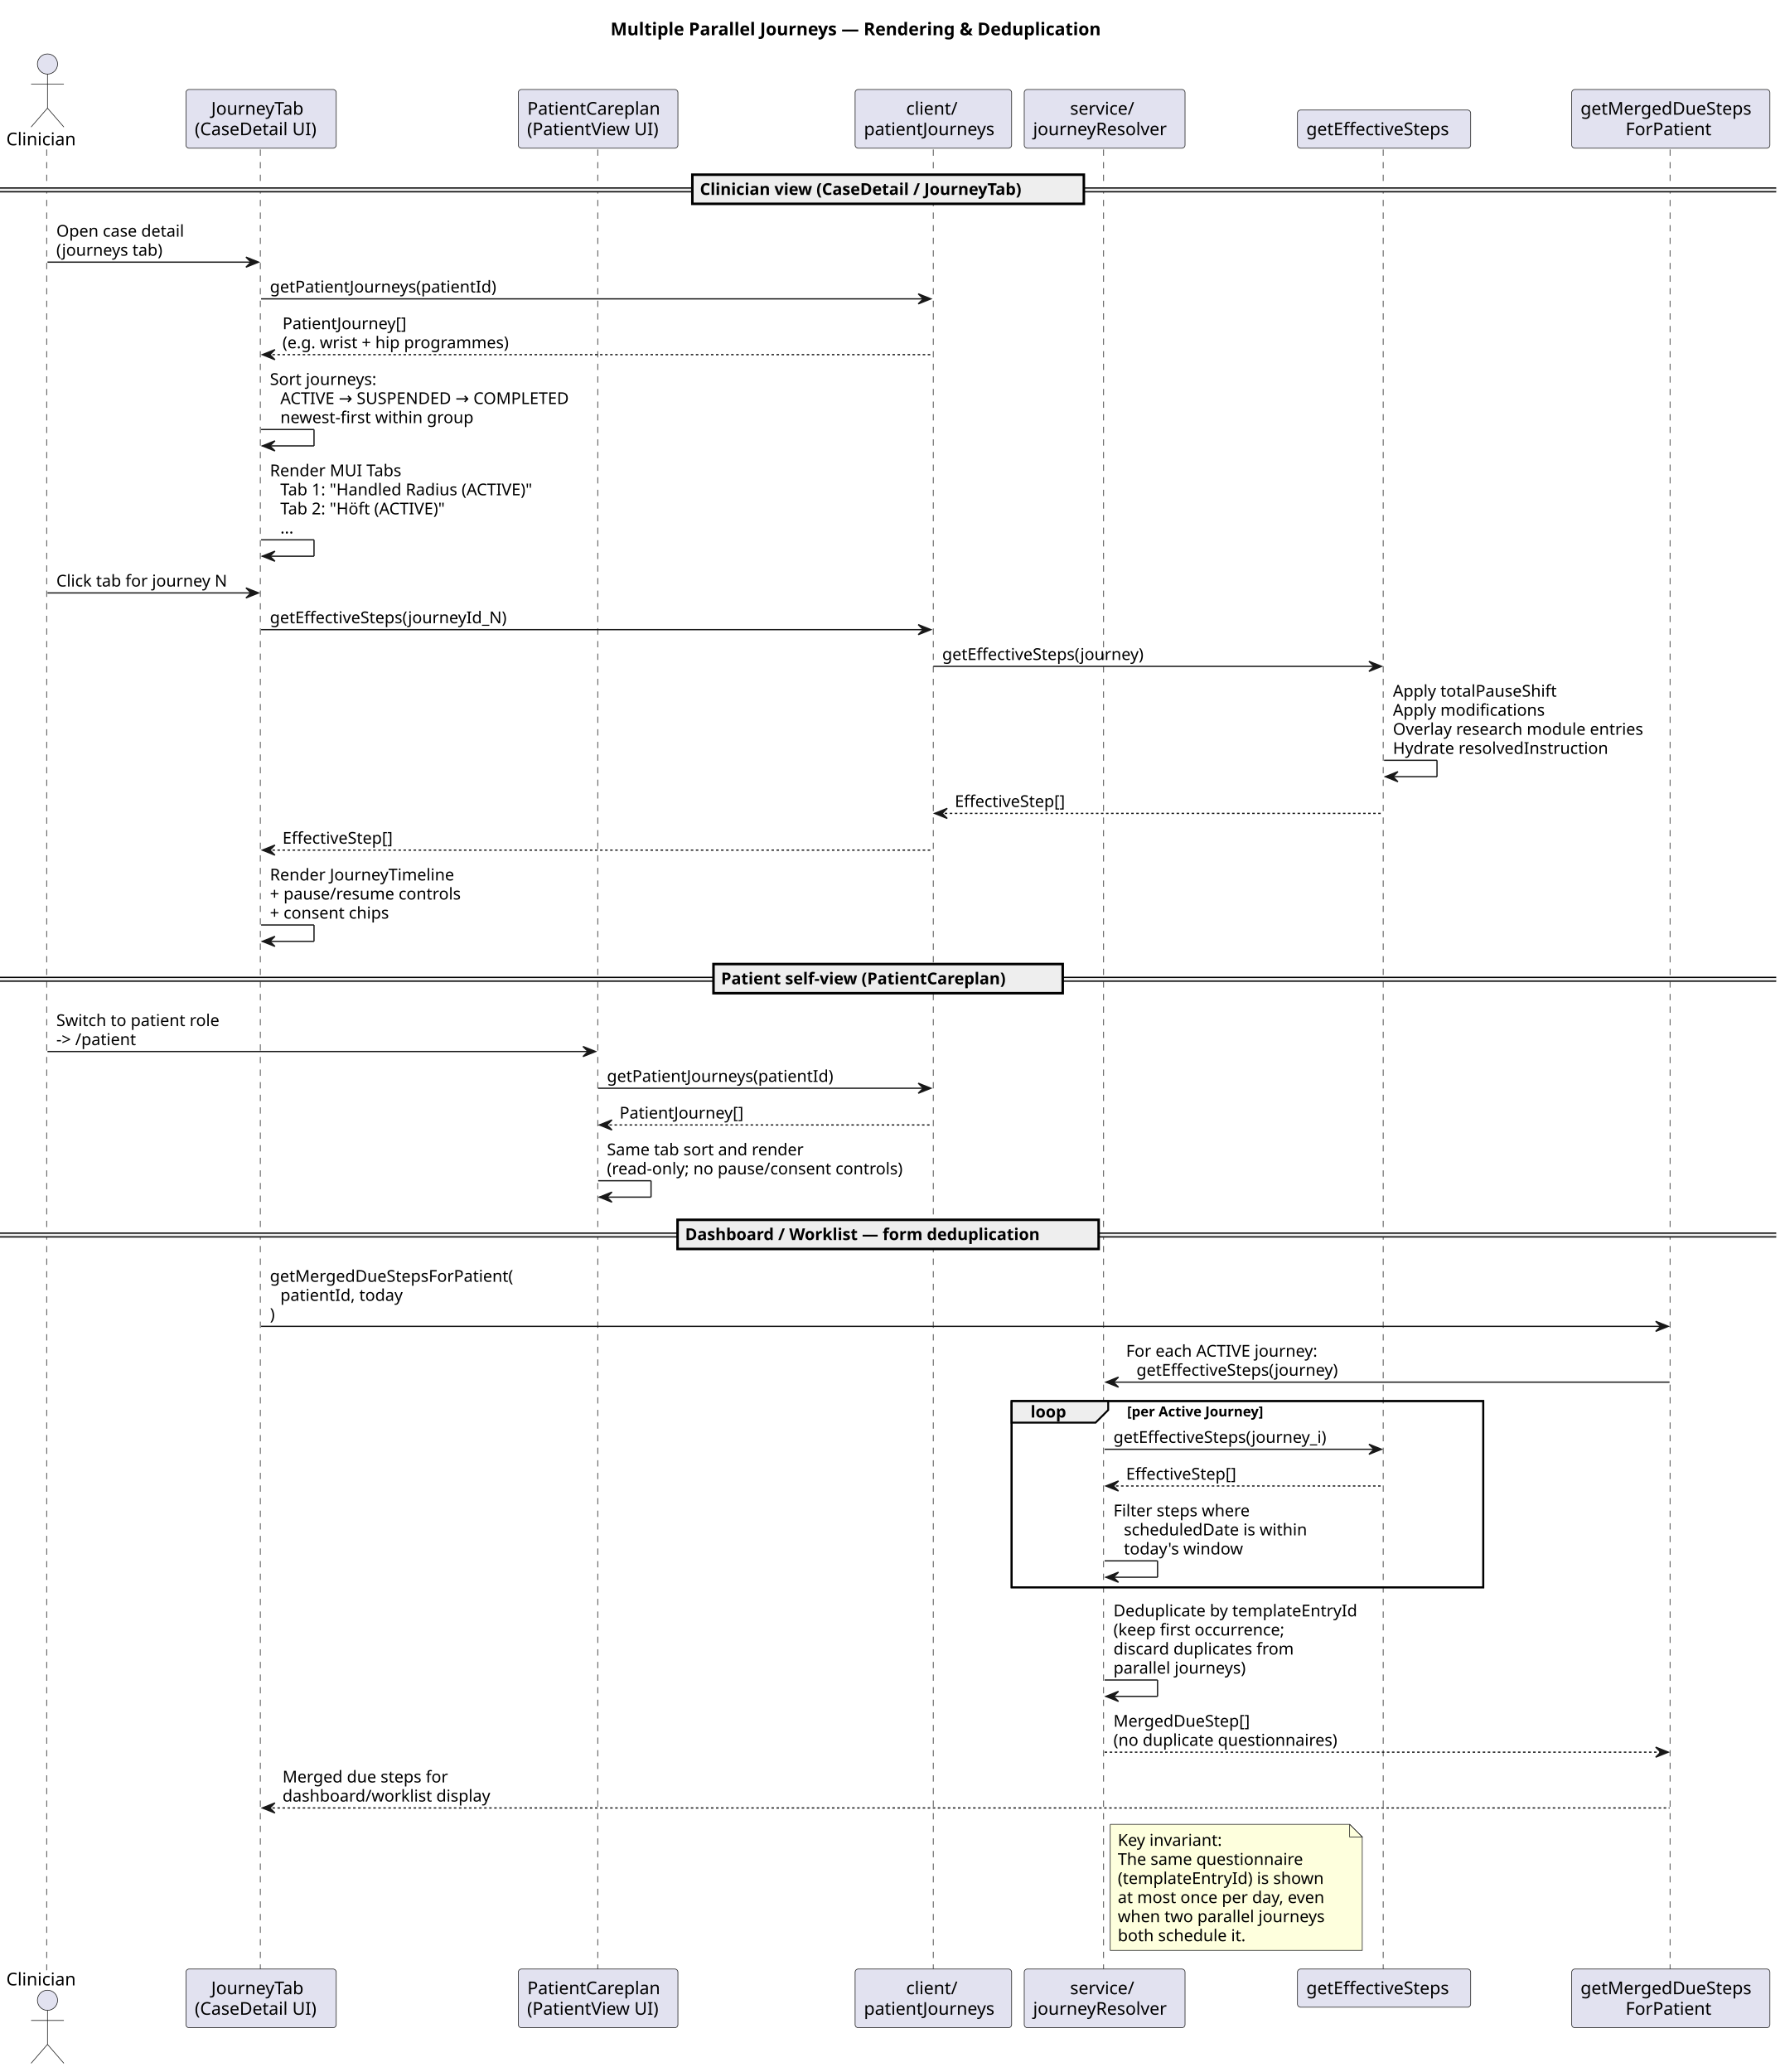
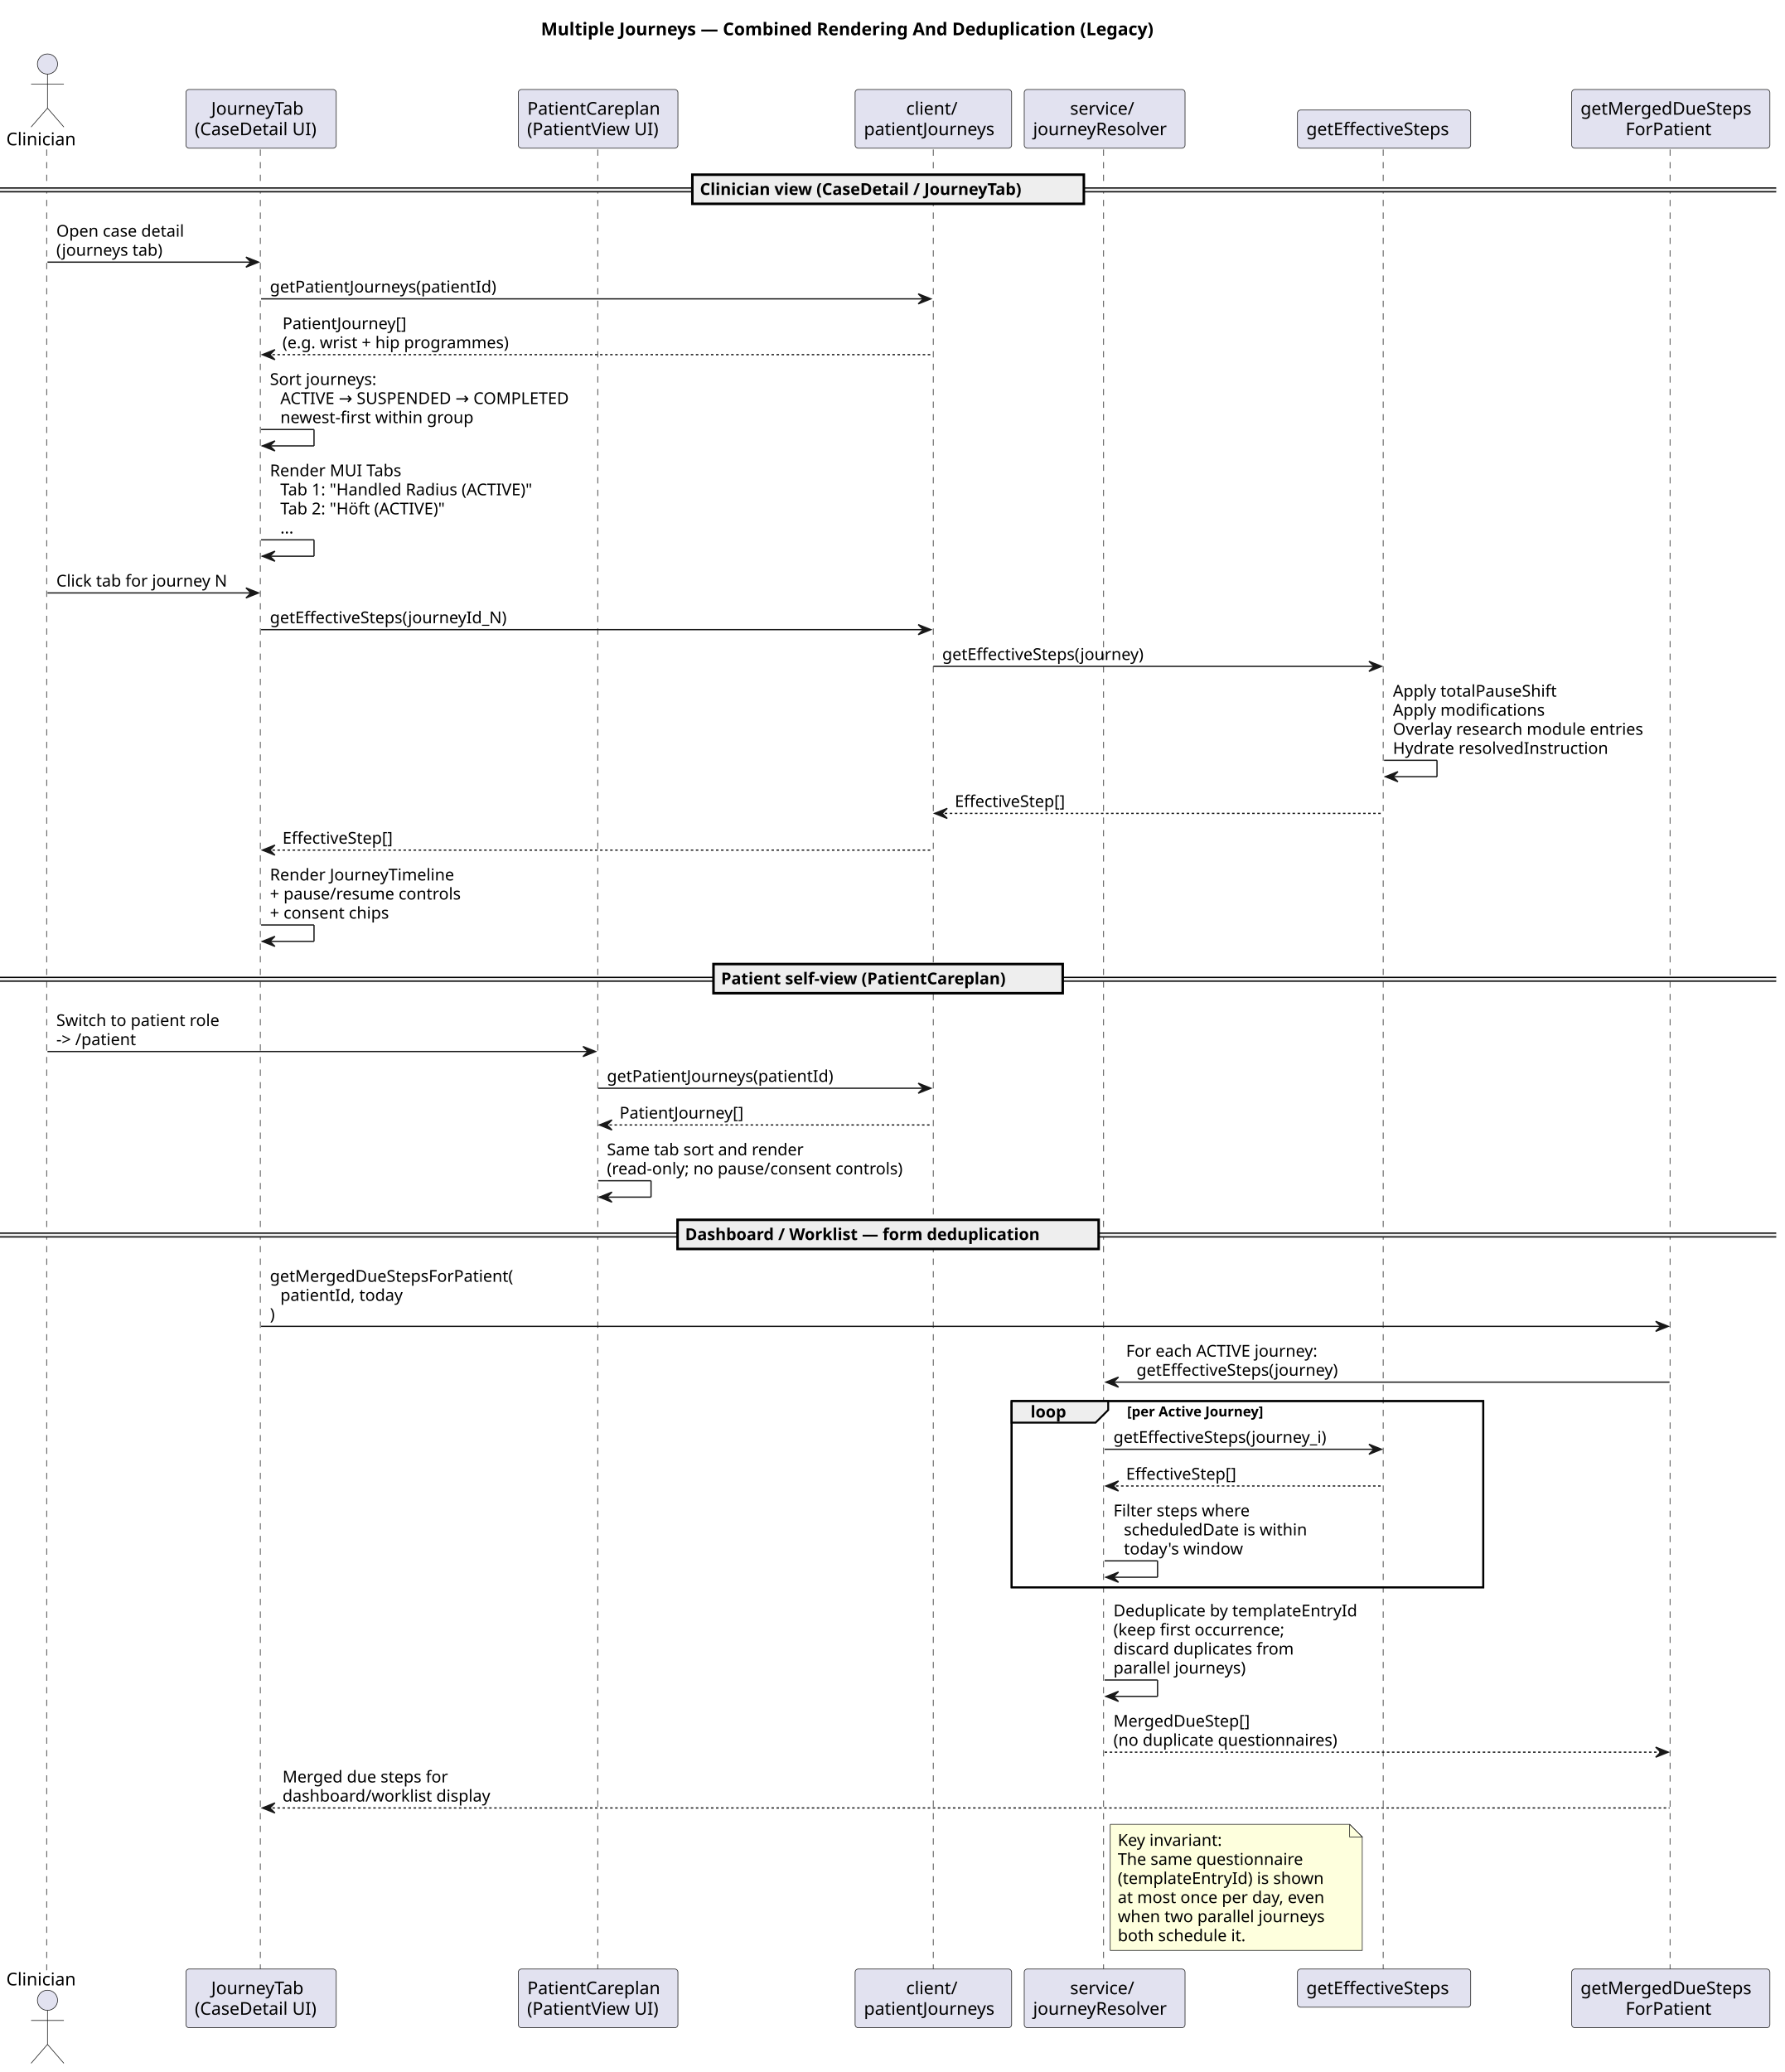
<svg xmlns="http://www.w3.org/2000/svg" contentStyleType="text/css" data-diagram-type="SEQUENCE" height="1644px" preserveAspectRatio="none" style="width:1416px;height:1644px;background:#FFFFFF;" version="1.1" viewBox="0 0 1416 1644" width="1416px" zoomAndPan="magnify">
  <defs />
  <g>
-     <text fill="#000000" font-family="sans-serif" font-size="14" font-weight="bold" lengthAdjust="spacing" textLength="439.523" x="484.481" y="27.995">Multiple Parallel Journeys — Rendering &amp; Deduplication</text>
+     <text fill="#000000" font-family="sans-serif" font-size="14" font-weight="bold" lengthAdjust="spacing" textLength="549.951" x="429.267" y="27.995">Multiple Journeys — Combined Rendering And Deduplication (Legacy)</text>
    <rect fill="none" height="147.797" style="stroke:#000000;stroke-width:1.5;" width="374.277" x="802.773" y="1111.641" />
    <g class="participant-lifeline" data-entity-uid="part1" data-qualified-name="Clinician" id="part1-lifeline">
      <g>
        <rect fill="#000000" fill-opacity="0" height="1444.703" width="8" x="33.678" y="118.594" />
        <line style="stroke:#181818;stroke-width:0.5;stroke-dasharray:5,5;" x1="37" x2="37" y1="118.594" y2="1563.297" />
      </g>
    </g>
    <g class="participant-lifeline" data-entity-uid="part2" data-qualified-name="JT" id="part2-lifeline">
      <g>
        <rect fill="#000000" fill-opacity="0" height="1444.703" width="8" x="203.179" y="118.594" />
        <line style="stroke:#181818;stroke-width:0.5;stroke-dasharray:5,5;" x1="206.553" x2="206.553" y1="118.594" y2="1563.297" />
      </g>
    </g>
    <g class="participant-lifeline" data-entity-uid="part3" data-qualified-name="PC" id="part3-lifeline">
      <g>
        <rect fill="#000000" fill-opacity="0" height="1444.703" width="8" x="470.628" y="118.594" />
        <line style="stroke:#181818;stroke-width:0.5;stroke-dasharray:5,5;" x1="474.3" x2="474.3" y1="118.594" y2="1563.297" />
      </g>
    </g>
    <g class="participant-lifeline" data-entity-uid="part4" data-qualified-name="Client" id="part4-lifeline">
      <g>
        <rect fill="#000000" fill-opacity="0" height="1444.703" width="8" x="736.668" y="118.594" />
        <line style="stroke:#181818;stroke-width:0.5;stroke-dasharray:5,5;" x1="740.564" x2="740.564" y1="118.594" y2="1563.297" />
      </g>
    </g>
    <g class="participant-lifeline" data-entity-uid="part5" data-qualified-name="Resolver" id="part5-lifeline">
      <g>
        <rect fill="#000000" fill-opacity="0" height="1444.703" width="8" x="872.573" y="118.594" />
        <line style="stroke:#181818;stroke-width:0.5;stroke-dasharray:5,5;" x1="875.773" x2="875.773" y1="118.594" y2="1563.297" />
      </g>
    </g>
    <g class="participant-lifeline" data-entity-uid="part6" data-qualified-name="GES" id="part6-lifeline">
      <g>
        <rect fill="#000000" fill-opacity="0" height="1444.703" width="8" x="1094.325" y="118.594" />
        <line style="stroke:#181818;stroke-width:0.5;stroke-dasharray:5,5;" x1="1097.6" x2="1097.6" y1="118.594" y2="1563.297" />
      </g>
    </g>
    <g class="participant-lifeline" data-entity-uid="part7" data-qualified-name="MDS" id="part7-lifeline">
      <g>
        <rect fill="#000000" fill-opacity="0" height="1444.703" width="8" x="1321.854" y="118.594" />
        <line style="stroke:#181818;stroke-width:0.5;stroke-dasharray:5,5;" x1="1325.224" x2="1325.224" y1="118.594" y2="1563.297" />
      </g>
    </g>
    <g class="participant participant-head" data-entity-uid="part1" data-qualified-name="Clinician" id="part1-head">
      <text fill="#000000" font-family="sans-serif" font-size="14" lengthAdjust="spacing" textLength="59.356" x="5" y="115.292">Clinician</text>
      <ellipse cx="37.678" cy="50.797" fill="#E2E2F0" rx="8" ry="8" style="stroke:#181818;stroke-width:0.5;" />
      <path d="M37.678,58.797 L37.678,85.797 M24.678,66.797 L50.678,66.797 M37.678,85.797 L24.678,100.797 M37.678,85.797 L50.678,100.797" fill="none" style="stroke:#181818;stroke-width:0.5;" />
    </g>
    <g class="participant participant-tail" data-entity-uid="part1" data-qualified-name="Clinician" id="part1-tail">
      <text fill="#000000" font-family="sans-serif" font-size="14" lengthAdjust="spacing" textLength="59.356" x="5" y="1575.292">Clinician</text>
      <ellipse cx="37.678" cy="1587.094" fill="#E2E2F0" rx="8" ry="8" style="stroke:#181818;stroke-width:0.5;" />
      <path d="M37.678,1595.094 L37.678,1622.094 M24.678,1603.094 L50.678,1603.094 M37.678,1622.094 L24.678,1637.094 M37.678,1622.094 L50.678,1637.094" fill="none" style="stroke:#181818;stroke-width:0.5;" />
    </g>
    <g class="participant participant-head" data-entity-uid="part2" data-qualified-name="JT" id="part2-head">
      <rect fill="#E2E2F0" height="46.594" rx="2.5" ry="2.5" style="stroke:#181818;stroke-width:0.5;" width="119.253" x="147.553" y="71" />
      <text fill="#000000" font-family="sans-serif" font-size="14" lengthAdjust="spacing" textLength="79.112" x="167.623" y="90.995">JourneyTab</text>
      <text fill="#000000" font-family="sans-serif" font-size="14" lengthAdjust="spacing" textLength="105.253" x="154.553" y="107.292">(CaseDetail UI)</text>
    </g>
    <g class="participant participant-tail" data-entity-uid="part2" data-qualified-name="JT" id="part2-tail">
      <rect fill="#E2E2F0" height="46.594" rx="2.5" ry="2.5" style="stroke:#181818;stroke-width:0.5;" width="119.253" x="147.553" y="1562.297" />
      <text fill="#000000" font-family="sans-serif" font-size="14" lengthAdjust="spacing" textLength="79.112" x="167.623" y="1582.292">JourneyTab</text>
      <text fill="#000000" font-family="sans-serif" font-size="14" lengthAdjust="spacing" textLength="105.253" x="154.553" y="1598.589">(CaseDetail UI)</text>
    </g>
    <g class="participant participant-head" data-entity-uid="part3" data-qualified-name="PC" id="part3-head">
      <rect fill="#E2E2F0" height="46.594" rx="2.5" ry="2.5" style="stroke:#181818;stroke-width:0.5;" width="126.656" x="411.3" y="71" />
      <text fill="#000000" font-family="sans-serif" font-size="14" lengthAdjust="spacing" textLength="112.328" x="418.464" y="90.995">PatientCareplan</text>
      <text fill="#000000" font-family="sans-serif" font-size="14" lengthAdjust="spacing" textLength="112.656" x="418.3" y="107.292">(PatientView UI)</text>
    </g>
    <g class="participant participant-tail" data-entity-uid="part3" data-qualified-name="PC" id="part3-tail">
      <rect fill="#E2E2F0" height="46.594" rx="2.5" ry="2.5" style="stroke:#181818;stroke-width:0.5;" width="126.656" x="411.3" y="1562.297" />
      <text fill="#000000" font-family="sans-serif" font-size="14" lengthAdjust="spacing" textLength="112.328" x="418.464" y="1582.292">PatientCareplan</text>
      <text fill="#000000" font-family="sans-serif" font-size="14" lengthAdjust="spacing" textLength="112.656" x="418.3" y="1598.589">(PatientView UI)</text>
    </g>
    <g class="participant participant-head" data-entity-uid="part4" data-qualified-name="Client" id="part4-head">
      <rect fill="#E2E2F0" height="46.594" rx="2.5" ry="2.5" style="stroke:#181818;stroke-width:0.5;" width="124.209" x="678.564" y="71" />
      <text fill="#000000" font-family="sans-serif" font-size="14" lengthAdjust="spacing" textLength="43.169" x="719.084" y="90.995">client/</text>
      <text fill="#000000" font-family="sans-serif" font-size="14" lengthAdjust="spacing" textLength="110.209" x="685.564" y="107.292">patientJourneys</text>
    </g>
    <g class="participant participant-tail" data-entity-uid="part4" data-qualified-name="Client" id="part4-tail">
      <rect fill="#E2E2F0" height="46.594" rx="2.5" ry="2.5" style="stroke:#181818;stroke-width:0.5;" width="124.209" x="678.564" y="1562.297" />
      <text fill="#000000" font-family="sans-serif" font-size="14" lengthAdjust="spacing" textLength="43.169" x="719.084" y="1582.292">client/</text>
      <text fill="#000000" font-family="sans-serif" font-size="14" lengthAdjust="spacing" textLength="110.209" x="685.564" y="1598.589">patientJourneys</text>
    </g>
    <g class="participant participant-head" data-entity-uid="part5" data-qualified-name="Resolver" id="part5-head">
      <rect fill="#E2E2F0" height="46.594" rx="2.5" ry="2.5" style="stroke:#181818;stroke-width:0.5;" width="127.6" x="812.773" y="71" />
      <text fill="#000000" font-family="sans-serif" font-size="14" lengthAdjust="spacing" textLength="54.865" x="849.14" y="90.995">service/</text>
      <text fill="#000000" font-family="sans-serif" font-size="14" lengthAdjust="spacing" textLength="113.6" x="819.773" y="107.292">journeyResolver</text>
    </g>
    <g class="participant participant-tail" data-entity-uid="part5" data-qualified-name="Resolver" id="part5-tail">
      <rect fill="#E2E2F0" height="46.594" rx="2.5" ry="2.5" style="stroke:#181818;stroke-width:0.5;" width="127.6" x="812.773" y="1562.297" />
      <text fill="#000000" font-family="sans-serif" font-size="14" lengthAdjust="spacing" textLength="54.865" x="849.14" y="1582.292">service/</text>
      <text fill="#000000" font-family="sans-serif" font-size="14" lengthAdjust="spacing" textLength="113.6" x="819.773" y="1598.589">journeyResolver</text>
    </g>
    <g class="participant participant-head" data-entity-uid="part6" data-qualified-name="GES" id="part6-head">
      <rect fill="#E2E2F0" height="30.297" rx="2.5" ry="2.5" style="stroke:#181818;stroke-width:0.5;" width="137.45" x="1029.6" y="87.297" />
      <text fill="#000000" font-family="sans-serif" font-size="14" lengthAdjust="spacing" textLength="123.45" x="1036.6" y="107.292">getEffectiveSteps</text>
    </g>
    <g class="participant participant-tail" data-entity-uid="part6" data-qualified-name="GES" id="part6-tail">
      <rect fill="#E2E2F0" height="30.297" rx="2.5" ry="2.5" style="stroke:#181818;stroke-width:0.5;" width="137.45" x="1029.6" y="1562.297" />
      <text fill="#000000" font-family="sans-serif" font-size="14" lengthAdjust="spacing" textLength="123.45" x="1036.6" y="1582.292">getEffectiveSteps</text>
    </g>
    <g class="participant participant-head" data-entity-uid="part7" data-qualified-name="MDS" id="part7-head">
      <rect fill="#E2E2F0" height="46.594" rx="2.5" ry="2.5" style="stroke:#181818;stroke-width:0.5;" width="157.261" x="1247.224" y="71" />
      <text fill="#000000" font-family="sans-serif" font-size="14" lengthAdjust="spacing" textLength="143.261" x="1254.224" y="90.995">getMergedDueSteps</text>
      <text fill="#000000" font-family="sans-serif" font-size="14" lengthAdjust="spacing" textLength="71.75" x="1289.979" y="107.292">ForPatient</text>
    </g>
    <g class="participant participant-tail" data-entity-uid="part7" data-qualified-name="MDS" id="part7-tail">
      <rect fill="#E2E2F0" height="46.594" rx="2.5" ry="2.5" style="stroke:#181818;stroke-width:0.5;" width="157.261" x="1247.224" y="1562.297" />
      <text fill="#000000" font-family="sans-serif" font-size="14" lengthAdjust="spacing" textLength="143.261" x="1254.224" y="1582.292">getMergedDueSteps</text>
      <text fill="#000000" font-family="sans-serif" font-size="14" lengthAdjust="spacing" textLength="71.75" x="1289.979" y="1598.589">ForPatient</text>
    </g>
    <rect fill="#EEEEEE" height="3" style="stroke:#EEEEEE;stroke-width:1;" width="1409.484" x="0" y="149.16" />
    <line style="stroke:#000000;stroke-width:1;" x1="0" x2="1409.484" y1="149.16" y2="149.16" />
    <line style="stroke:#000000;stroke-width:1;" x1="0" x2="1409.484" y1="152.16" y2="152.16" />
    <rect fill="#EEEEEE" height="23.133" style="stroke:#000000;stroke-width:2;" width="310.67" x="549.407" y="138.594" />
    <text fill="#000000" font-family="sans-serif" font-size="13" font-weight="bold" lengthAdjust="spacing" textLength="292.144" x="555.407" y="154.661">Clinician view (CaseDetail / JourneyTab)</text>
    <g class="message" data-entity-1="part1" data-entity-2="part2" id="msg1">
      <polygon fill="#181818" points="195.179,203.992,205.179,207.992,195.179,211.992,199.179,207.992" style="stroke:#181818;stroke-width:1;" />
      <line style="stroke:#181818;stroke-width:1;" x1="37.678" x2="201.179" y1="207.992" y2="207.992" />
      <text fill="#000000" font-family="sans-serif" font-size="13" lengthAdjust="spacing" textLength="109.408" x="44.678" y="187.793">Open case detail</text>
      <text fill="#000000" font-family="sans-serif" font-size="13" lengthAdjust="spacing" textLength="91.444" x="44.678" y="202.926">(journeys tab)</text>
    </g>
    <g class="message" data-entity-1="part2" data-entity-2="part4" id="msg2">
      <polygon fill="#181818" points="728.668,233.125,738.668,237.125,728.668,241.125,732.668,237.125" style="stroke:#181818;stroke-width:1;" />
      <line style="stroke:#181818;stroke-width:1;" x1="207.179" x2="734.668" y1="237.125" y2="237.125" />
      <text fill="#000000" font-family="sans-serif" font-size="13" lengthAdjust="spacing" textLength="191.763" x="214.179" y="232.059">getPatientJourneys(patientId)</text>
    </g>
    <g class="message" data-entity-1="part4" data-entity-2="part2" id="msg3">
      <polygon fill="#181818" points="218.179,277.391,208.179,281.391,218.179,285.391,214.179,281.391" style="stroke:#181818;stroke-width:1;" />
      <line style="stroke:#181818;stroke-width:1;stroke-dasharray:2,2;" x1="212.179" x2="739.668" y1="281.391" y2="281.391" />
      <text fill="#000000" font-family="sans-serif" font-size="13" lengthAdjust="spacing" textLength="105.295" x="224.179" y="261.192">PatientJourney[]</text>
      <text fill="#000000" font-family="sans-serif" font-size="13" lengthAdjust="spacing" textLength="196.853" x="224.179" y="276.325">(e.g. wrist + hip programmes)</text>
    </g>
    <g class="message" data-entity-1="part2" data-entity-2="part2" id="msg4">
      <line style="stroke:#181818;stroke-width:1;" x1="207.179" x2="249.179" y1="340.789" y2="340.789" />
      <line style="stroke:#181818;stroke-width:1;" x1="249.179" x2="249.179" y1="340.789" y2="353.789" />
      <line style="stroke:#181818;stroke-width:1;" x1="208.179" x2="249.179" y1="353.789" y2="353.789" />
      <polygon fill="#181818" points="218.179,349.789,208.179,353.789,218.179,357.789,214.179,353.789" style="stroke:#181818;stroke-width:1;" />
      <text fill="#000000" font-family="sans-serif" font-size="13" lengthAdjust="spacing" textLength="91.013" x="214.179" y="305.457">Sort journeys:</text>
      <text fill="#000000" font-family="sans-serif" font-size="13" lengthAdjust="spacing" textLength="245.185" x="222.444" y="320.59">ACTIVE → SUSPENDED → COMPLETED</text>
      <text fill="#000000" font-family="sans-serif" font-size="13" lengthAdjust="spacing" textLength="162.57" x="222.444" y="335.723">newest-first within group</text>
    </g>
    <g class="message" data-entity-1="part2" data-entity-2="part2" id="msg5">
      <line style="stroke:#181818;stroke-width:1;" x1="207.179" x2="249.179" y1="428.32" y2="428.32" />
      <line style="stroke:#181818;stroke-width:1;" x1="249.179" x2="249.179" y1="428.32" y2="441.32" />
      <line style="stroke:#181818;stroke-width:1;" x1="208.179" x2="249.179" y1="441.32" y2="441.32" />
      <polygon fill="#181818" points="218.179,437.32,208.179,441.32,218.179,445.32,214.179,441.32" style="stroke:#181818;stroke-width:1;" />
      <text fill="#000000" font-family="sans-serif" font-size="13" lengthAdjust="spacing" textLength="110.627" x="214.179" y="377.856">Render MUI Tabs</text>
      <text fill="#000000" font-family="sans-serif" font-size="13" lengthAdjust="spacing" textLength="220.264" x="222.444" y="392.989">Tab 1: "Handled Radius (ACTIVE)"</text>
      <text fill="#000000" font-family="sans-serif" font-size="13" lengthAdjust="spacing" textLength="145.565" x="222.444" y="408.122">Tab 2: "Höft (ACTIVE)"</text>
      <text fill="#000000" font-family="sans-serif" font-size="13" lengthAdjust="spacing" textLength="12.397" x="222.444" y="423.254">...</text>
    </g>
    <g class="message" data-entity-1="part1" data-entity-2="part2" id="msg6">
      <polygon fill="#181818" points="195.179,466.453,205.179,470.453,195.179,474.453,199.179,470.453" style="stroke:#181818;stroke-width:1;" />
      <line style="stroke:#181818;stroke-width:1;" x1="37.678" x2="201.179" y1="470.453" y2="470.453" />
      <text fill="#000000" font-family="sans-serif" font-size="13" lengthAdjust="spacing" textLength="145.501" x="44.678" y="465.387">Click tab for journey N</text>
    </g>
    <g class="message" data-entity-1="part2" data-entity-2="part4" id="msg7">
      <polygon fill="#181818" points="728.668,495.586,738.668,499.586,728.668,503.586,732.668,499.586" style="stroke:#181818;stroke-width:1;" />
      <line style="stroke:#181818;stroke-width:1;" x1="207.179" x2="734.668" y1="499.586" y2="499.586" />
      <text fill="#000000" font-family="sans-serif" font-size="13" lengthAdjust="spacing" textLength="202.167" x="214.179" y="494.52">getEffectiveSteps(journeyId_N)</text>
    </g>
    <g class="message" data-entity-1="part4" data-entity-2="part6" id="msg8">
      <polygon fill="#181818" points="1086.325,524.719,1096.325,528.719,1086.325,532.719,1090.325,528.719" style="stroke:#181818;stroke-width:1;" />
      <line style="stroke:#181818;stroke-width:1;" x1="740.668" x2="1092.325" y1="528.719" y2="528.719" />
      <text fill="#000000" font-family="sans-serif" font-size="13" lengthAdjust="spacing" textLength="173.856" x="747.668" y="523.653">getEffectiveSteps(journey)</text>
    </g>
    <g class="message" data-entity-1="part6" data-entity-2="part6" id="msg9">
      <line style="stroke:#181818;stroke-width:1;" x1="1098.325" x2="1140.325" y1="603.25" y2="603.25" />
      <line style="stroke:#181818;stroke-width:1;" x1="1140.325" x2="1140.325" y1="603.25" y2="616.25" />
      <line style="stroke:#181818;stroke-width:1;" x1="1099.325" x2="1140.325" y1="616.25" y2="616.25" />
      <polygon fill="#181818" points="1109.325,612.25,1099.325,616.25,1109.325,620.25,1105.325,616.25" style="stroke:#181818;stroke-width:1;" />
      <text fill="#000000" font-family="sans-serif" font-size="13" lengthAdjust="spacing" textLength="139.153" x="1105.325" y="552.786">Apply totalPauseShift</text>
      <text fill="#000000" font-family="sans-serif" font-size="13" lengthAdjust="spacing" textLength="128.292" x="1105.325" y="567.918">Apply modifications</text>
      <text fill="#000000" font-family="sans-serif" font-size="13" lengthAdjust="spacing" textLength="213.529" x="1105.325" y="583.051">Overlay research module entries</text>
      <text fill="#000000" font-family="sans-serif" font-size="13" lengthAdjust="spacing" textLength="181.46" x="1105.325" y="598.184">Hydrate resolvedInstruction</text>
    </g>
    <g class="message" data-entity-1="part6" data-entity-2="part4" id="msg10">
      <polygon fill="#181818" points="751.668,641.383,741.668,645.383,751.668,649.383,747.668,645.383" style="stroke:#181818;stroke-width:1;" />
      <line style="stroke:#181818;stroke-width:1;stroke-dasharray:2,2;" x1="745.668" x2="1097.325" y1="645.383" y2="645.383" />
      <text fill="#000000" font-family="sans-serif" font-size="13" lengthAdjust="spacing" textLength="96.656" x="757.668" y="640.317">EffectiveStep[]</text>
    </g>
    <g class="message" data-entity-1="part4" data-entity-2="part2" id="msg11">
      <polygon fill="#181818" points="218.179,670.516,208.179,674.516,218.179,678.516,214.179,674.516" style="stroke:#181818;stroke-width:1;" />
      <line style="stroke:#181818;stroke-width:1;stroke-dasharray:2,2;" x1="212.179" x2="739.668" y1="674.516" y2="674.516" />
      <text fill="#000000" font-family="sans-serif" font-size="13" lengthAdjust="spacing" textLength="96.656" x="224.179" y="669.45">EffectiveStep[]</text>
    </g>
    <g class="message" data-entity-1="part2" data-entity-2="part2" id="msg12">
      <line style="stroke:#181818;stroke-width:1;" x1="207.179" x2="249.179" y1="733.914" y2="733.914" />
      <line style="stroke:#181818;stroke-width:1;" x1="249.179" x2="249.179" y1="733.914" y2="746.914" />
      <line style="stroke:#181818;stroke-width:1;" x1="208.179" x2="249.179" y1="746.914" y2="746.914" />
      <polygon fill="#181818" points="218.179,742.914,208.179,746.914,218.179,750.914,214.179,746.914" style="stroke:#181818;stroke-width:1;" />
      <text fill="#000000" font-family="sans-serif" font-size="13" lengthAdjust="spacing" textLength="155.975" x="214.179" y="698.582">Render JourneyTimeline</text>
      <text fill="#000000" font-family="sans-serif" font-size="13" lengthAdjust="spacing" textLength="163.903" x="214.179" y="713.715">+ pause/resume controls</text>
      <text fill="#000000" font-family="sans-serif" font-size="13" lengthAdjust="spacing" textLength="104.628" x="214.179" y="728.848">+ consent chips</text>
    </g>
    <rect fill="#EEEEEE" height="3" style="stroke:#EEEEEE;stroke-width:1;" width="1409.484" x="0" y="775.481" />
    <line style="stroke:#000000;stroke-width:1;" x1="0" x2="1409.484" y1="775.481" y2="775.481" />
    <line style="stroke:#000000;stroke-width:1;" x1="0" x2="1409.484" y1="778.481" y2="778.481" />
    <rect fill="#EEEEEE" height="23.133" style="stroke:#000000;stroke-width:2;" width="277.123" x="566.181" y="764.914" />
    <text fill="#000000" font-family="sans-serif" font-size="13" font-weight="bold" lengthAdjust="spacing" textLength="258.597" x="572.181" y="780.981">Patient self-view (PatientCareplan)</text>
    <g class="message" data-entity-1="part1" data-entity-2="part3" id="msg13">
      <polygon fill="#181818" points="462.628,830.312,472.628,834.312,462.628,838.312,466.628,834.312" style="stroke:#181818;stroke-width:1;" />
      <line style="stroke:#181818;stroke-width:1;" x1="37.678" x2="468.628" y1="834.312" y2="834.312" />
      <text fill="#000000" font-family="sans-serif" font-size="13" lengthAdjust="spacing" textLength="139.598" x="44.678" y="814.114">Switch to patient role</text>
      <text fill="#000000" font-family="sans-serif" font-size="13" lengthAdjust="spacing" textLength="70.357" x="44.678" y="829.247">-&gt; /patient</text>
    </g>
    <g class="message" data-entity-1="part3" data-entity-2="part4" id="msg14">
      <polygon fill="#181818" points="728.668,859.445,738.668,863.445,728.668,867.445,732.668,863.445" style="stroke:#181818;stroke-width:1;" />
      <line style="stroke:#181818;stroke-width:1;" x1="474.628" x2="734.668" y1="863.445" y2="863.445" />
      <text fill="#000000" font-family="sans-serif" font-size="13" lengthAdjust="spacing" textLength="191.763" x="481.628" y="858.379">getPatientJourneys(patientId)</text>
    </g>
    <g class="message" data-entity-1="part4" data-entity-2="part3" id="msg15">
      <polygon fill="#181818" points="485.628,888.578,475.628,892.578,485.628,896.578,481.628,892.578" style="stroke:#181818;stroke-width:1;" />
      <line style="stroke:#181818;stroke-width:1;stroke-dasharray:2,2;" x1="479.628" x2="739.668" y1="892.578" y2="892.578" />
      <text fill="#000000" font-family="sans-serif" font-size="13" lengthAdjust="spacing" textLength="105.295" x="491.628" y="887.512">PatientJourney[]</text>
    </g>
    <g class="message" data-entity-1="part3" data-entity-2="part3" id="msg16">
      <line style="stroke:#181818;stroke-width:1;" x1="474.628" x2="516.628" y1="936.844" y2="936.844" />
      <line style="stroke:#181818;stroke-width:1;" x1="516.628" x2="516.628" y1="936.844" y2="949.844" />
      <line style="stroke:#181818;stroke-width:1;" x1="475.628" x2="516.628" y1="949.844" y2="949.844" />
      <polygon fill="#181818" points="485.628,945.844,475.628,949.844,485.628,953.844,481.628,949.844" style="stroke:#181818;stroke-width:1;" />
      <text fill="#000000" font-family="sans-serif" font-size="13" lengthAdjust="spacing" textLength="167.527" x="481.628" y="916.645">Same tab sort and render</text>
      <text fill="#000000" font-family="sans-serif" font-size="13" lengthAdjust="spacing" textLength="252.04" x="481.628" y="931.778">(read-only; no pause/consent controls)</text>
    </g>
    <rect fill="#EEEEEE" height="3" style="stroke:#EEEEEE;stroke-width:1;" width="1409.484" x="0" y="978.41" />
    <line style="stroke:#000000;stroke-width:1;" x1="0" x2="1409.484" y1="978.41" y2="978.41" />
    <line style="stroke:#000000;stroke-width:1;" x1="0" x2="1409.484" y1="981.41" y2="981.41" />
    <rect fill="#EEEEEE" height="23.133" style="stroke:#000000;stroke-width:2;" width="334.157" x="537.664" y="967.844" />
    <text fill="#000000" font-family="sans-serif" font-size="13" font-weight="bold" lengthAdjust="spacing" textLength="315.631" x="543.664" y="983.911">Dashboard / Worklist — form deduplication</text>
    <g class="message" data-entity-1="part2" data-entity-2="part7" id="msg17">
      <polygon fill="#181818" points="1313.854,1048.375,1323.854,1052.375,1313.854,1056.375,1317.854,1052.375" style="stroke:#181818;stroke-width:1;" />
      <line style="stroke:#181818;stroke-width:1;" x1="207.179" x2="1319.854" y1="1052.375" y2="1052.375" />
      <text fill="#000000" font-family="sans-serif" font-size="13" lengthAdjust="spacing" textLength="204.725" x="214.179" y="1017.043">getMergedDueStepsForPatient(</text>
      <text fill="#000000" font-family="sans-serif" font-size="13" lengthAdjust="spacing" textLength="103.575" x="222.444" y="1032.176">patientId, today</text>
      <text fill="#000000" font-family="sans-serif" font-size="13" lengthAdjust="spacing" textLength="5.072" x="214.179" y="1047.309">)</text>
    </g>
    <g class="message" data-entity-1="part7" data-entity-2="part5" id="msg18">
      <polygon fill="#181818" points="887.573,1092.641,877.573,1096.641,887.573,1100.641,883.573,1096.641" style="stroke:#181818;stroke-width:1;" />
      <line style="stroke:#181818;stroke-width:1;" x1="881.573" x2="1324.854" y1="1096.641" y2="1096.641" />
      <text fill="#000000" font-family="sans-serif" font-size="13" lengthAdjust="spacing" textLength="164.836" x="893.573" y="1076.442">For each ACTIVE journey:</text>
      <text fill="#000000" font-family="sans-serif" font-size="13" lengthAdjust="spacing" textLength="173.856" x="901.837" y="1091.575">getEffectiveSteps(journey)</text>
    </g>
    <path d="M802.773,1111.641 L879.397,1111.641 L879.397,1118.773 L869.397,1128.773 L802.773,1128.773 L802.773,1111.641" fill="#EEEEEE" style="stroke:#000000;stroke-width:1.5;" />
    <rect fill="none" height="147.797" style="stroke:#000000;stroke-width:1.5;" width="374.277" x="802.773" y="1111.641" />
    <text fill="#000000" font-family="sans-serif" font-size="13" font-weight="bold" lengthAdjust="spacing" textLength="31.624" x="817.773" y="1124.707">loop</text>
    <text fill="#000000" font-family="sans-serif" font-size="11" font-weight="bold" lengthAdjust="spacing" textLength="124.534" x="894.397" y="1123.851">[per Active Journey]</text>
    <g class="message" data-entity-1="part5" data-entity-2="part6" id="msg19">
      <polygon fill="#181818" points="1086.325,1145.906,1096.325,1149.906,1086.325,1153.906,1090.325,1149.906" style="stroke:#181818;stroke-width:1;" />
      <line style="stroke:#181818;stroke-width:1;" x1="876.573" x2="1092.325" y1="1149.906" y2="1149.906" />
      <text fill="#000000" font-family="sans-serif" font-size="13" lengthAdjust="spacing" textLength="183.968" x="883.573" y="1144.84">getEffectiveSteps(journey_i)</text>
    </g>
    <g class="message" data-entity-1="part6" data-entity-2="part5" id="msg20">
      <polygon fill="#181818" points="887.573,1175.039,877.573,1179.039,887.573,1183.039,883.573,1179.039" style="stroke:#181818;stroke-width:1;" />
      <line style="stroke:#181818;stroke-width:1;stroke-dasharray:2,2;" x1="881.573" x2="1097.325" y1="1179.039" y2="1179.039" />
      <text fill="#000000" font-family="sans-serif" font-size="13" lengthAdjust="spacing" textLength="96.656" x="893.573" y="1173.973">EffectiveStep[]</text>
    </g>
    <g class="message" data-entity-1="part5" data-entity-2="part5" id="msg21">
      <line style="stroke:#181818;stroke-width:1;" x1="876.573" x2="918.573" y1="1238.438" y2="1238.438" />
      <line style="stroke:#181818;stroke-width:1;" x1="918.573" x2="918.573" y1="1238.438" y2="1251.438" />
      <line style="stroke:#181818;stroke-width:1;" x1="877.573" x2="918.573" y1="1251.438" y2="1251.438" />
      <polygon fill="#181818" points="887.573,1247.438,877.573,1251.438,887.573,1255.438,883.573,1251.438" style="stroke:#181818;stroke-width:1;" />
      <text fill="#000000" font-family="sans-serif" font-size="13" lengthAdjust="spacing" textLength="116.511" x="883.573" y="1203.106">Filter steps where</text>
      <text fill="#000000" font-family="sans-serif" font-size="13" lengthAdjust="spacing" textLength="155.664" x="891.837" y="1218.239">scheduledDate is within</text>
      <text fill="#000000" font-family="sans-serif" font-size="13" lengthAdjust="spacing" textLength="100.763" x="891.837" y="1233.372">today's window</text>
    </g>
    <g class="message" data-entity-1="part5" data-entity-2="part5" id="msg22">
      <line style="stroke:#181818;stroke-width:1;" x1="876.573" x2="918.573" y1="1332.969" y2="1332.969" />
      <line style="stroke:#181818;stroke-width:1;" x1="918.573" x2="918.573" y1="1332.969" y2="1345.969" />
      <line style="stroke:#181818;stroke-width:1;" x1="877.573" x2="918.573" y1="1345.969" y2="1345.969" />
      <polygon fill="#181818" points="887.573,1341.969,877.573,1345.969,887.573,1349.969,883.573,1345.969" style="stroke:#181818;stroke-width:1;" />
      <text fill="#000000" font-family="sans-serif" font-size="13" lengthAdjust="spacing" textLength="207.752" x="883.573" y="1282.504">Deduplicate by templateEntryId</text>
      <text fill="#000000" font-family="sans-serif" font-size="13" lengthAdjust="spacing" textLength="147.456" x="883.573" y="1297.637">(keep first occurrence;</text>
      <text fill="#000000" font-family="sans-serif" font-size="13" lengthAdjust="spacing" textLength="153.099" x="883.573" y="1312.77">discard duplicates from</text>
      <text fill="#000000" font-family="sans-serif" font-size="13" lengthAdjust="spacing" textLength="113.42" x="883.573" y="1327.903">parallel journeys)</text>
    </g>
    <g class="message" data-entity-1="part5" data-entity-2="part7" id="msg23">
      <polygon fill="#181818" points="1313.854,1386.234,1323.854,1390.234,1313.854,1394.234,1317.854,1390.234" style="stroke:#181818;stroke-width:1;" />
      <line style="stroke:#181818;stroke-width:1;stroke-dasharray:2,2;" x1="876.573" x2="1319.854" y1="1390.234" y2="1390.234" />
      <text fill="#000000" font-family="sans-serif" font-size="13" lengthAdjust="spacing" textLength="115.051" x="883.573" y="1370.036">MergedDueStep[]</text>
      <text fill="#000000" font-family="sans-serif" font-size="13" lengthAdjust="spacing" textLength="190.874" x="883.573" y="1385.168">(no duplicate questionnaires)</text>
    </g>
    <g class="message" data-entity-1="part7" data-entity-2="part2" id="msg24">
      <polygon fill="#181818" points="218.179,1430.5,208.179,1434.5,218.179,1438.5,214.179,1434.5" style="stroke:#181818;stroke-width:1;" />
      <line style="stroke:#181818;stroke-width:1;stroke-dasharray:2,2;" x1="212.179" x2="1324.854" y1="1434.5" y2="1434.5" />
      <text fill="#000000" font-family="sans-serif" font-size="13" lengthAdjust="spacing" textLength="138.715" x="224.179" y="1414.301">Merged due steps for</text>
      <text fill="#000000" font-family="sans-serif" font-size="13" lengthAdjust="spacing" textLength="174.224" x="224.179" y="1429.434">dashboard/worklist display</text>
    </g>
    <path d="M881,1447.5 L881,1547.5 L1081,1547.5 L1081,1457.5 L1071,1447.5 L881,1447.5" fill="#FEFFDD" style="stroke:#181818;stroke-width:0.5;" />
    <path d="M1071,1447.5 L1071,1457.5 L1081,1457.5 L1071,1447.5" fill="#FEFFDD" style="stroke:#181818;stroke-width:0.5;" />
    <text fill="#000000" font-family="sans-serif" font-size="13" lengthAdjust="spacing" textLength="90.499" x="887" y="1464.567">Key invariant:</text>
    <text fill="#000000" font-family="sans-serif" font-size="13" lengthAdjust="spacing" textLength="157.168" x="887" y="1479.7">The same questionnaire</text>
    <text fill="#000000" font-family="sans-serif" font-size="13" lengthAdjust="spacing" textLength="175.989" x="887" y="1494.832">(templateEntryId) is shown</text>
    <text fill="#000000" font-family="sans-serif" font-size="13" lengthAdjust="spacing" textLength="179.118" x="887" y="1509.965">at most once per day, even</text>
    <text fill="#000000" font-family="sans-serif" font-size="13" lengthAdjust="spacing" textLength="175.405" x="887" y="1525.098">when two parallel journeys</text>
    <text fill="#000000" font-family="sans-serif" font-size="13" lengthAdjust="spacing" textLength="108.907" x="887" y="1540.231">both schedule it.</text>
  </g>
</svg>
